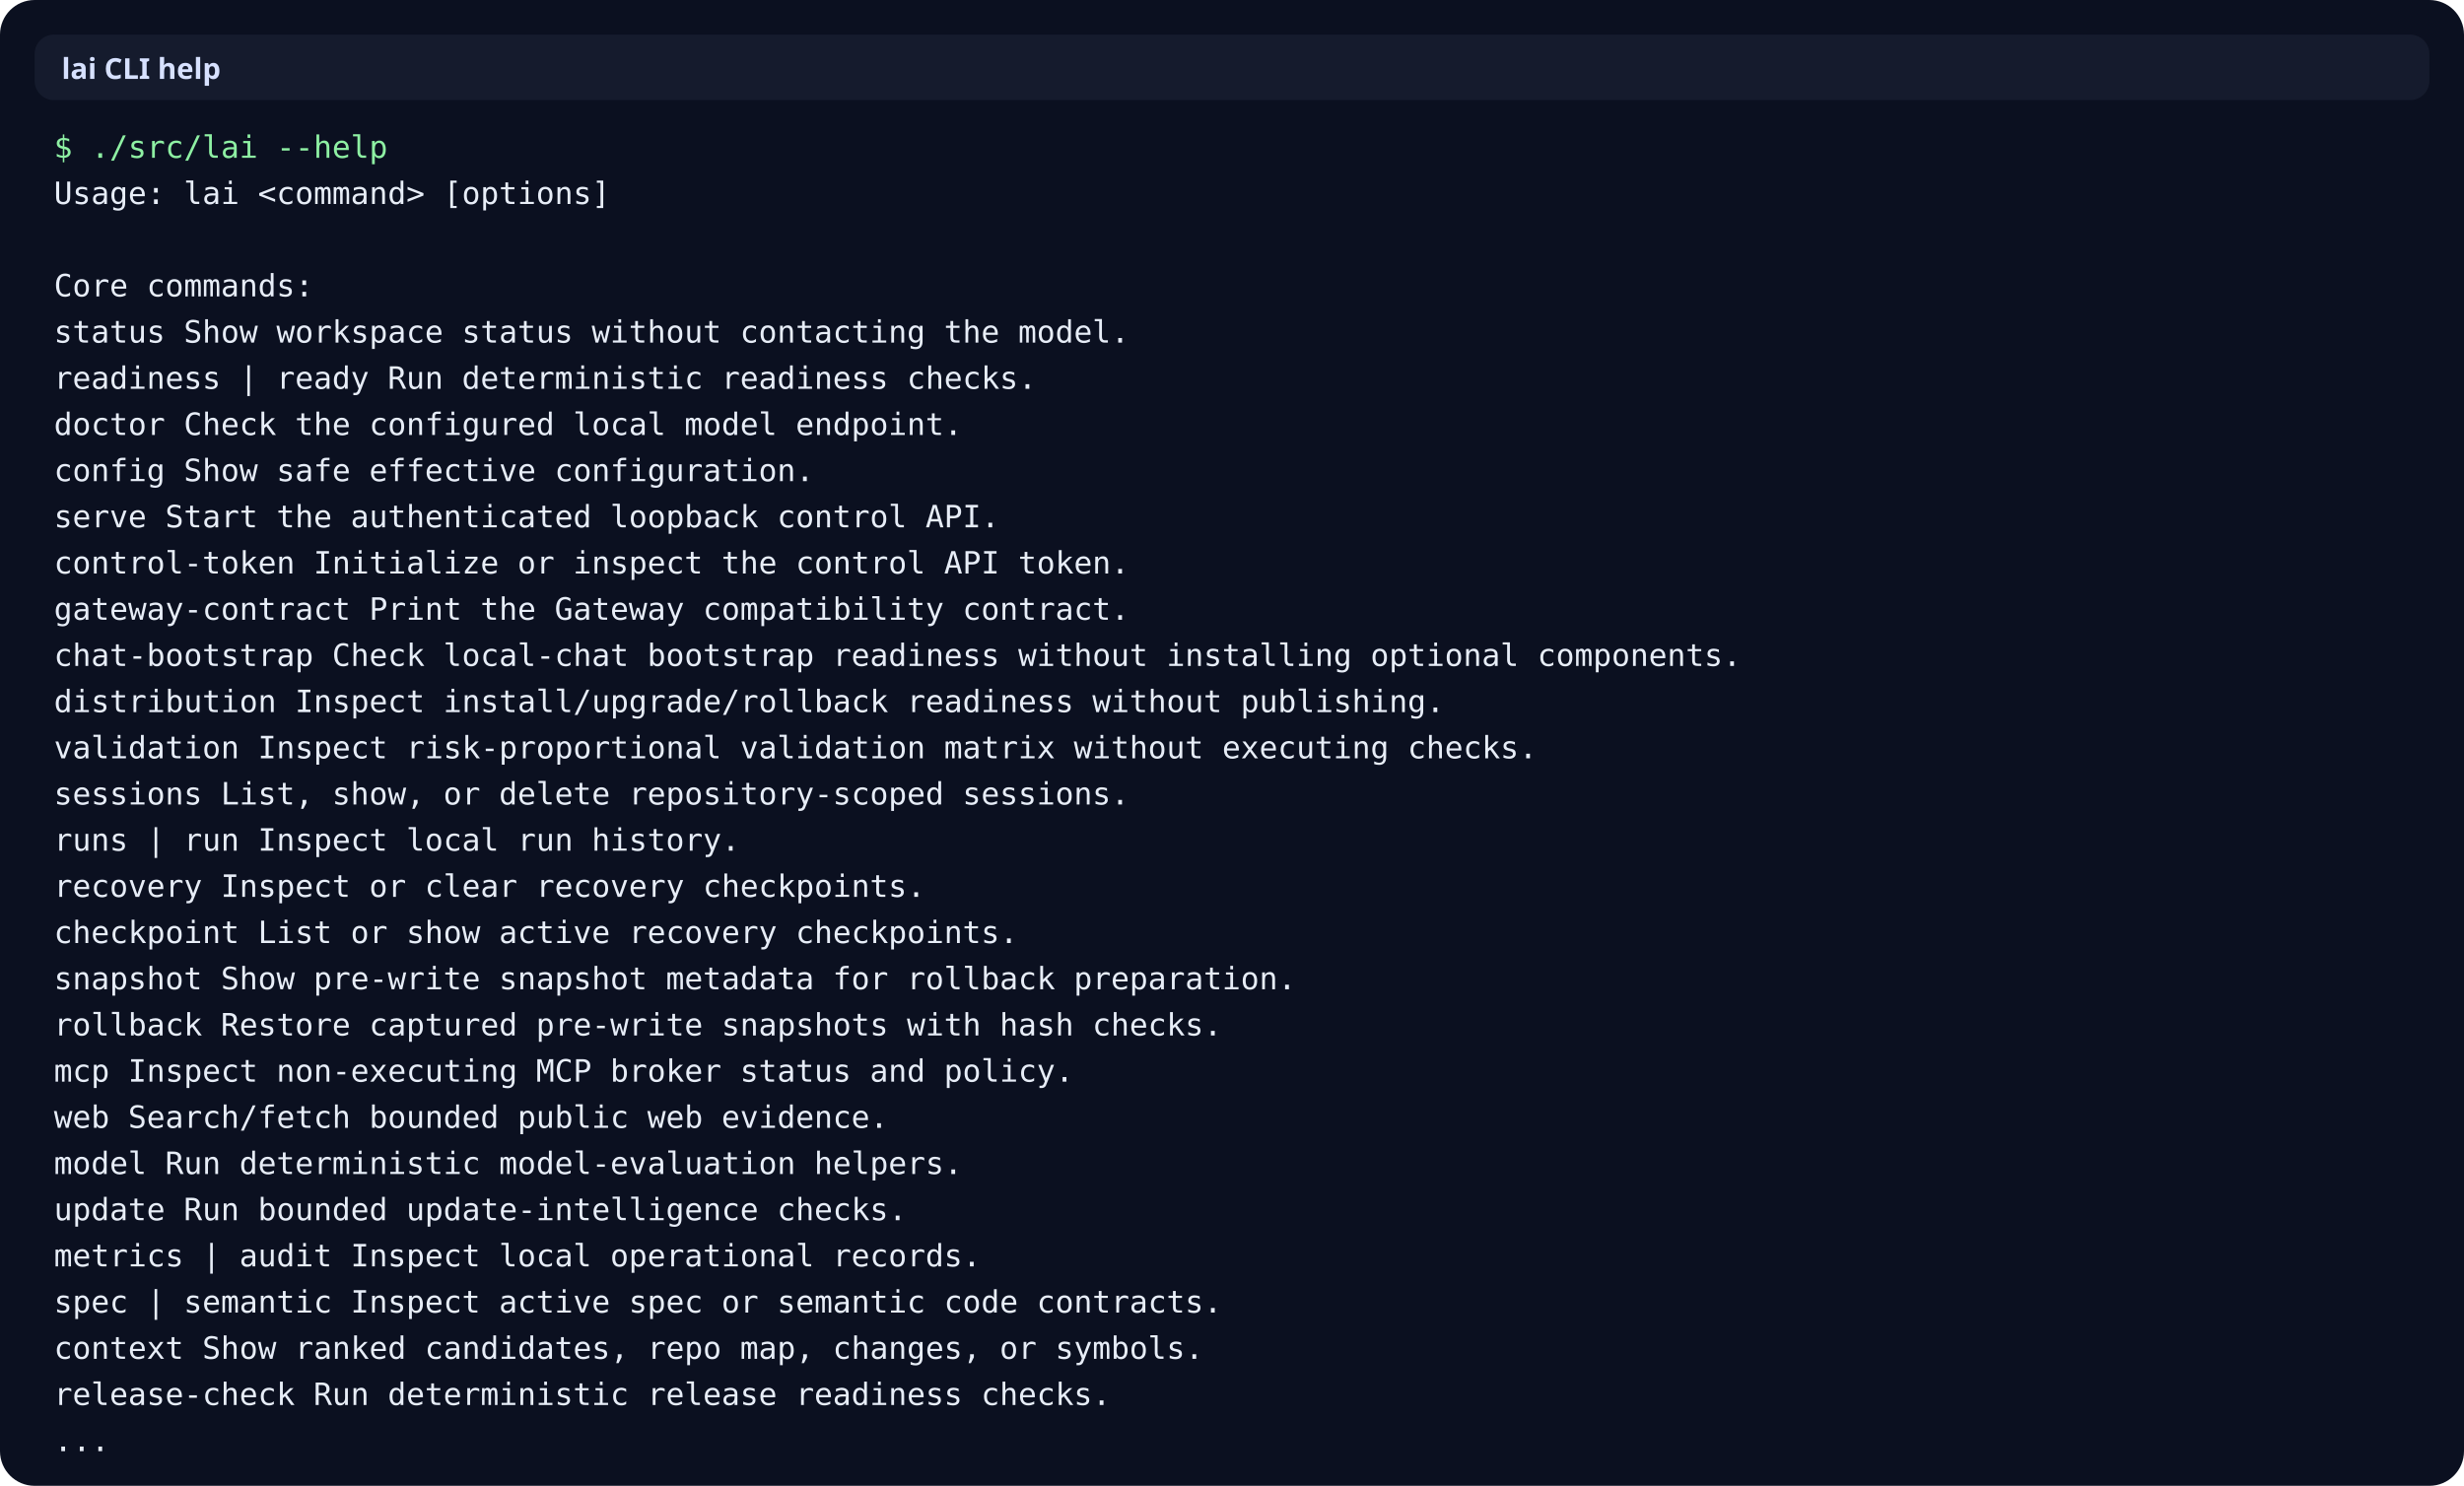
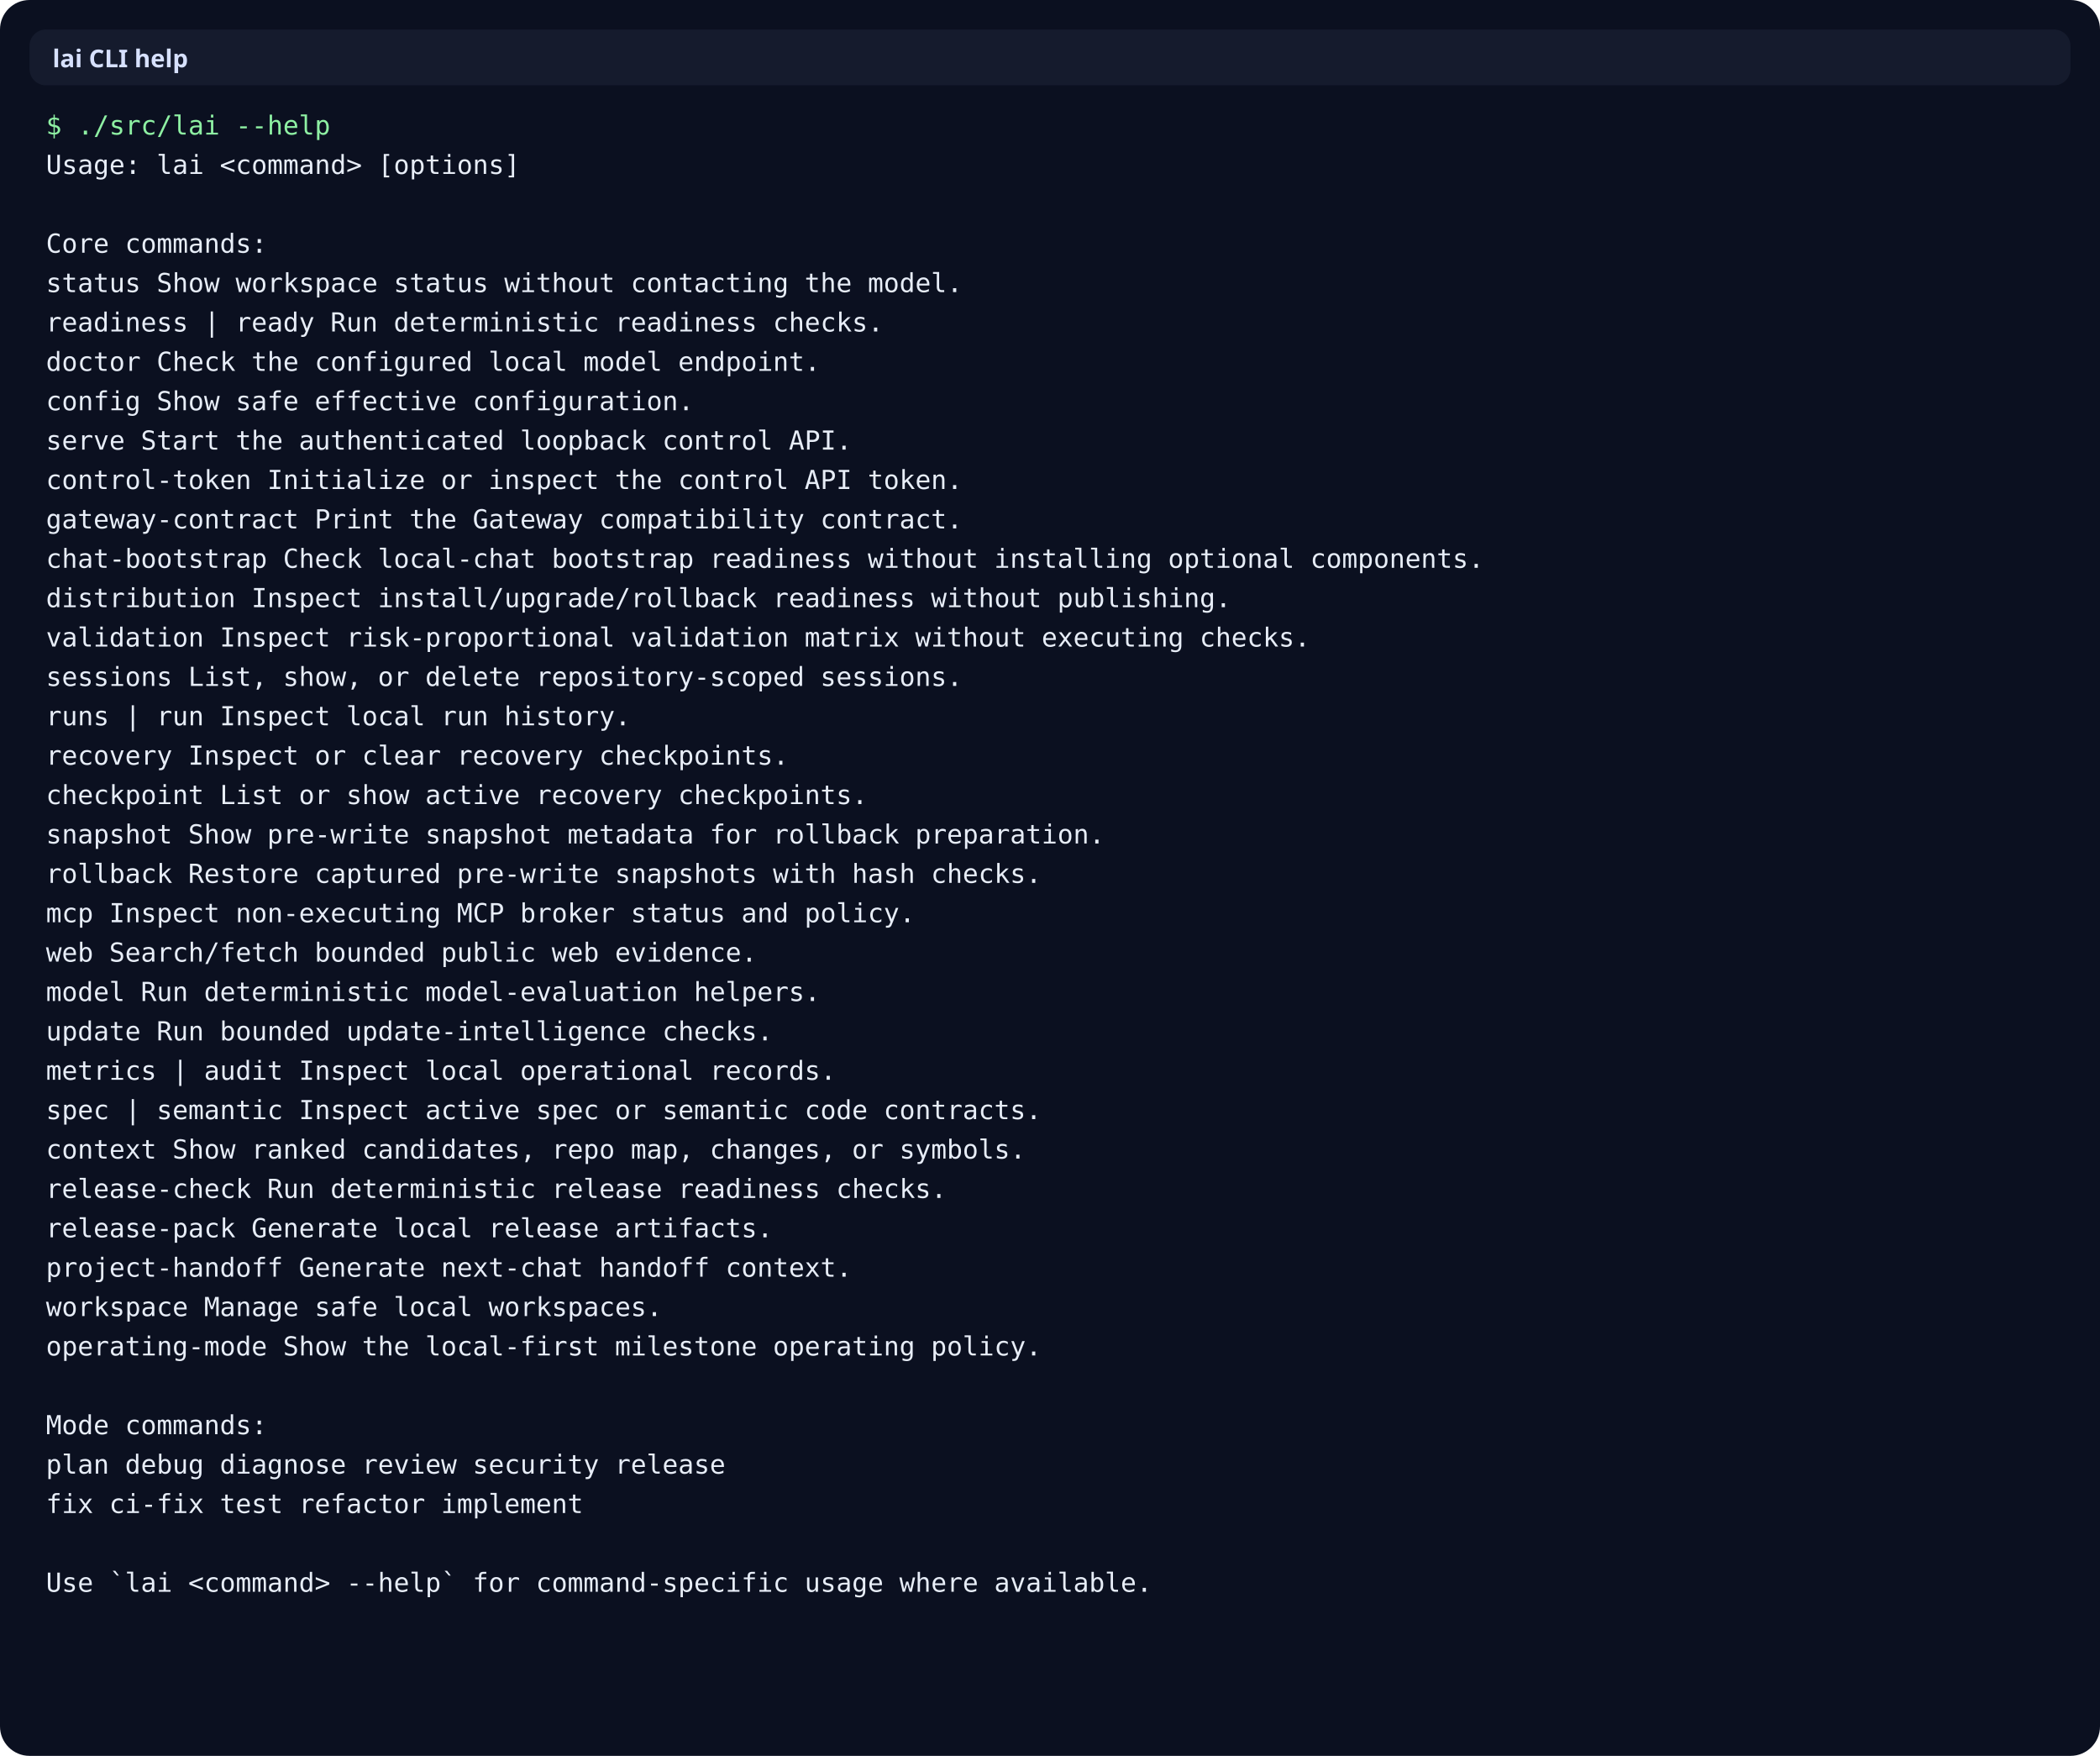
- <svg xmlns="http://www.w3.org/2000/svg" width="1280" height="772" viewBox="0 0 1280 772">
+ <svg xmlns="http://www.w3.org/2000/svg" width="1280" height="1070" viewBox="0 0 1280 1070">
  <rect width="100%" height="100%" rx="18" fill="#0b1020" />
  <rect x="18" y="18" width="1244" height="34" rx="10" fill="#151b2d" />
  <text x="32" y="41" fill="#d7e1ff" font-family="ui-sans-serif, system-ui, sans-serif" font-size="15" font-weight="600">lai CLI help</text>
  <text x="28" y="82" fill="#8ef0a3" font-family="ui-monospace, SFMono-Regular, Menlo, Consolas, monospace" font-size="16">$ ./src/lai --help</text>
  <text x="28" y="106" fill="#e7edf7" font-family="ui-monospace, SFMono-Regular, Menlo, Consolas, monospace" font-size="16">Usage: lai &lt;command&gt; [options]</text>
  <text x="28" y="130" fill="#e7edf7" font-family="ui-monospace, SFMono-Regular, Menlo, Consolas, monospace" font-size="16" />
  <text x="28" y="154" fill="#e7edf7" font-family="ui-monospace, SFMono-Regular, Menlo, Consolas, monospace" font-size="16">Core commands:</text>
  <text x="28" y="178" fill="#e7edf7" font-family="ui-monospace, SFMono-Regular, Menlo, Consolas, monospace" font-size="16">  status                 Show workspace status without contacting the model.</text>
  <text x="28" y="202" fill="#e7edf7" font-family="ui-monospace, SFMono-Regular, Menlo, Consolas, monospace" font-size="16">  readiness | ready      Run deterministic readiness checks.</text>
  <text x="28" y="226" fill="#e7edf7" font-family="ui-monospace, SFMono-Regular, Menlo, Consolas, monospace" font-size="16">  doctor                 Check the configured local model endpoint.</text>
  <text x="28" y="250" fill="#e7edf7" font-family="ui-monospace, SFMono-Regular, Menlo, Consolas, monospace" font-size="16">  config                 Show safe effective configuration.</text>
  <text x="28" y="274" fill="#e7edf7" font-family="ui-monospace, SFMono-Regular, Menlo, Consolas, monospace" font-size="16">  serve                  Start the authenticated loopback control API.</text>
  <text x="28" y="298" fill="#e7edf7" font-family="ui-monospace, SFMono-Regular, Menlo, Consolas, monospace" font-size="16">  control-token          Initialize or inspect the control API token.</text>
  <text x="28" y="322" fill="#e7edf7" font-family="ui-monospace, SFMono-Regular, Menlo, Consolas, monospace" font-size="16">  gateway-contract       Print the Gateway compatibility contract.</text>
  <text x="28" y="346" fill="#e7edf7" font-family="ui-monospace, SFMono-Regular, Menlo, Consolas, monospace" font-size="16">  chat-bootstrap         Check local-chat bootstrap readiness without installing optional components.</text>
  <text x="28" y="370" fill="#e7edf7" font-family="ui-monospace, SFMono-Regular, Menlo, Consolas, monospace" font-size="16">  distribution           Inspect install/upgrade/rollback readiness without publishing.</text>
  <text x="28" y="394" fill="#e7edf7" font-family="ui-monospace, SFMono-Regular, Menlo, Consolas, monospace" font-size="16">  validation             Inspect risk-proportional validation matrix without executing checks.</text>
  <text x="28" y="418" fill="#e7edf7" font-family="ui-monospace, SFMono-Regular, Menlo, Consolas, monospace" font-size="16">  sessions               List, show, or delete repository-scoped sessions.</text>
  <text x="28" y="442" fill="#e7edf7" font-family="ui-monospace, SFMono-Regular, Menlo, Consolas, monospace" font-size="16">  runs | run             Inspect local run history.</text>
  <text x="28" y="466" fill="#e7edf7" font-family="ui-monospace, SFMono-Regular, Menlo, Consolas, monospace" font-size="16">  recovery               Inspect or clear recovery checkpoints.</text>
  <text x="28" y="490" fill="#e7edf7" font-family="ui-monospace, SFMono-Regular, Menlo, Consolas, monospace" font-size="16">  checkpoint             List or show active recovery checkpoints.</text>
  <text x="28" y="514" fill="#e7edf7" font-family="ui-monospace, SFMono-Regular, Menlo, Consolas, monospace" font-size="16">  snapshot               Show pre-write snapshot metadata for rollback preparation.</text>
  <text x="28" y="538" fill="#e7edf7" font-family="ui-monospace, SFMono-Regular, Menlo, Consolas, monospace" font-size="16">  rollback               Restore captured pre-write snapshots with hash checks.</text>
  <text x="28" y="562" fill="#e7edf7" font-family="ui-monospace, SFMono-Regular, Menlo, Consolas, monospace" font-size="16">  mcp                    Inspect non-executing MCP broker status and policy.</text>
  <text x="28" y="586" fill="#e7edf7" font-family="ui-monospace, SFMono-Regular, Menlo, Consolas, monospace" font-size="16">  web                    Search/fetch bounded public web evidence.</text>
  <text x="28" y="610" fill="#e7edf7" font-family="ui-monospace, SFMono-Regular, Menlo, Consolas, monospace" font-size="16">  model                  Run deterministic model-evaluation helpers.</text>
  <text x="28" y="634" fill="#e7edf7" font-family="ui-monospace, SFMono-Regular, Menlo, Consolas, monospace" font-size="16">  update                 Run bounded update-intelligence checks.</text>
  <text x="28" y="658" fill="#e7edf7" font-family="ui-monospace, SFMono-Regular, Menlo, Consolas, monospace" font-size="16">  metrics | audit        Inspect local operational records.</text>
  <text x="28" y="682" fill="#e7edf7" font-family="ui-monospace, SFMono-Regular, Menlo, Consolas, monospace" font-size="16">  spec | semantic        Inspect active spec or semantic code contracts.</text>
  <text x="28" y="706" fill="#e7edf7" font-family="ui-monospace, SFMono-Regular, Menlo, Consolas, monospace" font-size="16">  context                Show ranked candidates, repo map, changes, or symbols.</text>
  <text x="28" y="730" fill="#e7edf7" font-family="ui-monospace, SFMono-Regular, Menlo, Consolas, monospace" font-size="16">  release-check          Run deterministic release readiness checks.</text>
-   <text x="28" y="754" fill="#e7edf7" font-family="ui-monospace, SFMono-Regular, Menlo, Consolas, monospace" font-size="16">...</text>
+   <text x="28" y="754" fill="#e7edf7" font-family="ui-monospace, SFMono-Regular, Menlo, Consolas, monospace" font-size="16">  release-pack           Generate local release artifacts.</text>
+   <text x="28" y="778" fill="#e7edf7" font-family="ui-monospace, SFMono-Regular, Menlo, Consolas, monospace" font-size="16">  project-handoff        Generate next-chat handoff context.</text>
+   <text x="28" y="802" fill="#e7edf7" font-family="ui-monospace, SFMono-Regular, Menlo, Consolas, monospace" font-size="16">  workspace              Manage safe local workspaces.</text>
+   <text x="28" y="826" fill="#e7edf7" font-family="ui-monospace, SFMono-Regular, Menlo, Consolas, monospace" font-size="16">  operating-mode         Show the local-first milestone operating policy.</text>
+   <text x="28" y="850" fill="#e7edf7" font-family="ui-monospace, SFMono-Regular, Menlo, Consolas, monospace" font-size="16" />
+   <text x="28" y="874" fill="#e7edf7" font-family="ui-monospace, SFMono-Regular, Menlo, Consolas, monospace" font-size="16">Mode commands:</text>
+   <text x="28" y="898" fill="#e7edf7" font-family="ui-monospace, SFMono-Regular, Menlo, Consolas, monospace" font-size="16">  plan debug diagnose review security release</text>
+   <text x="28" y="922" fill="#e7edf7" font-family="ui-monospace, SFMono-Regular, Menlo, Consolas, monospace" font-size="16">  fix ci-fix test refactor implement</text>
+   <text x="28" y="946" fill="#e7edf7" font-family="ui-monospace, SFMono-Regular, Menlo, Consolas, monospace" font-size="16" />
+   <text x="28" y="970" fill="#e7edf7" font-family="ui-monospace, SFMono-Regular, Menlo, Consolas, monospace" font-size="16">Use `lai &lt;command&gt; --help` for command-specific usage where available.</text>
+   <text x="28" y="994" fill="#e7edf7" font-family="ui-monospace, SFMono-Regular, Menlo, Consolas, monospace" font-size="16" />
</svg>
